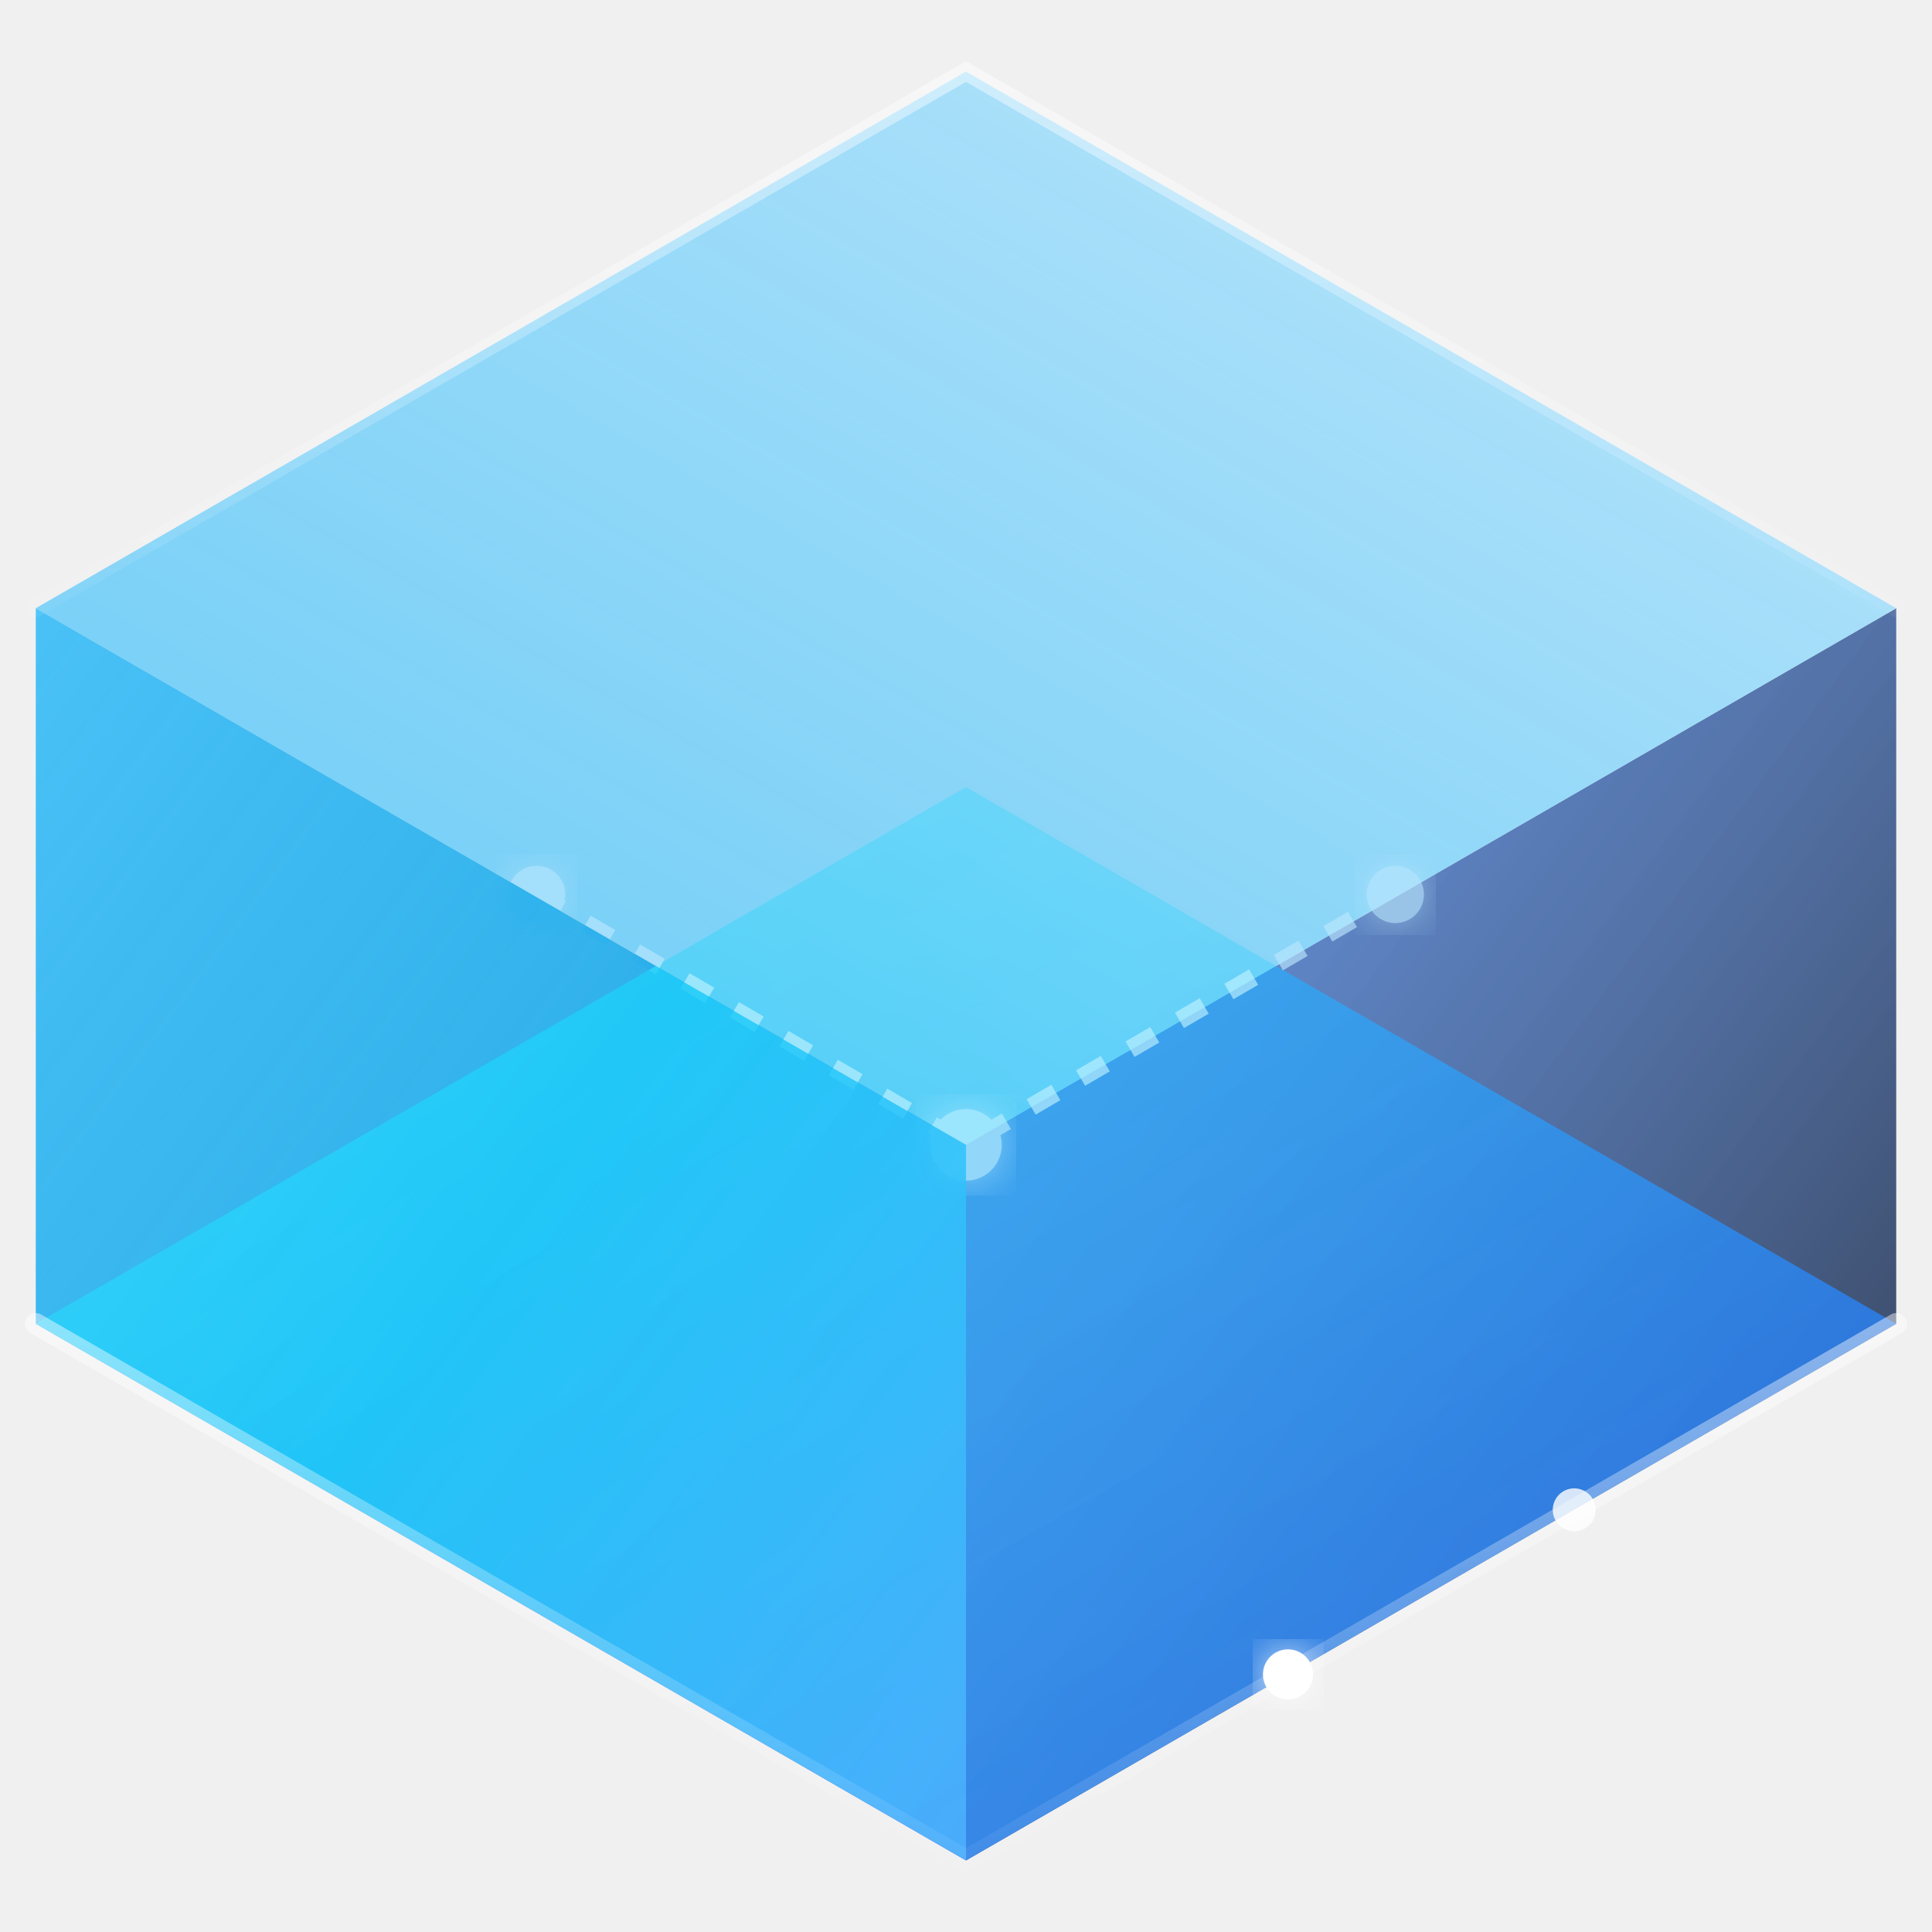
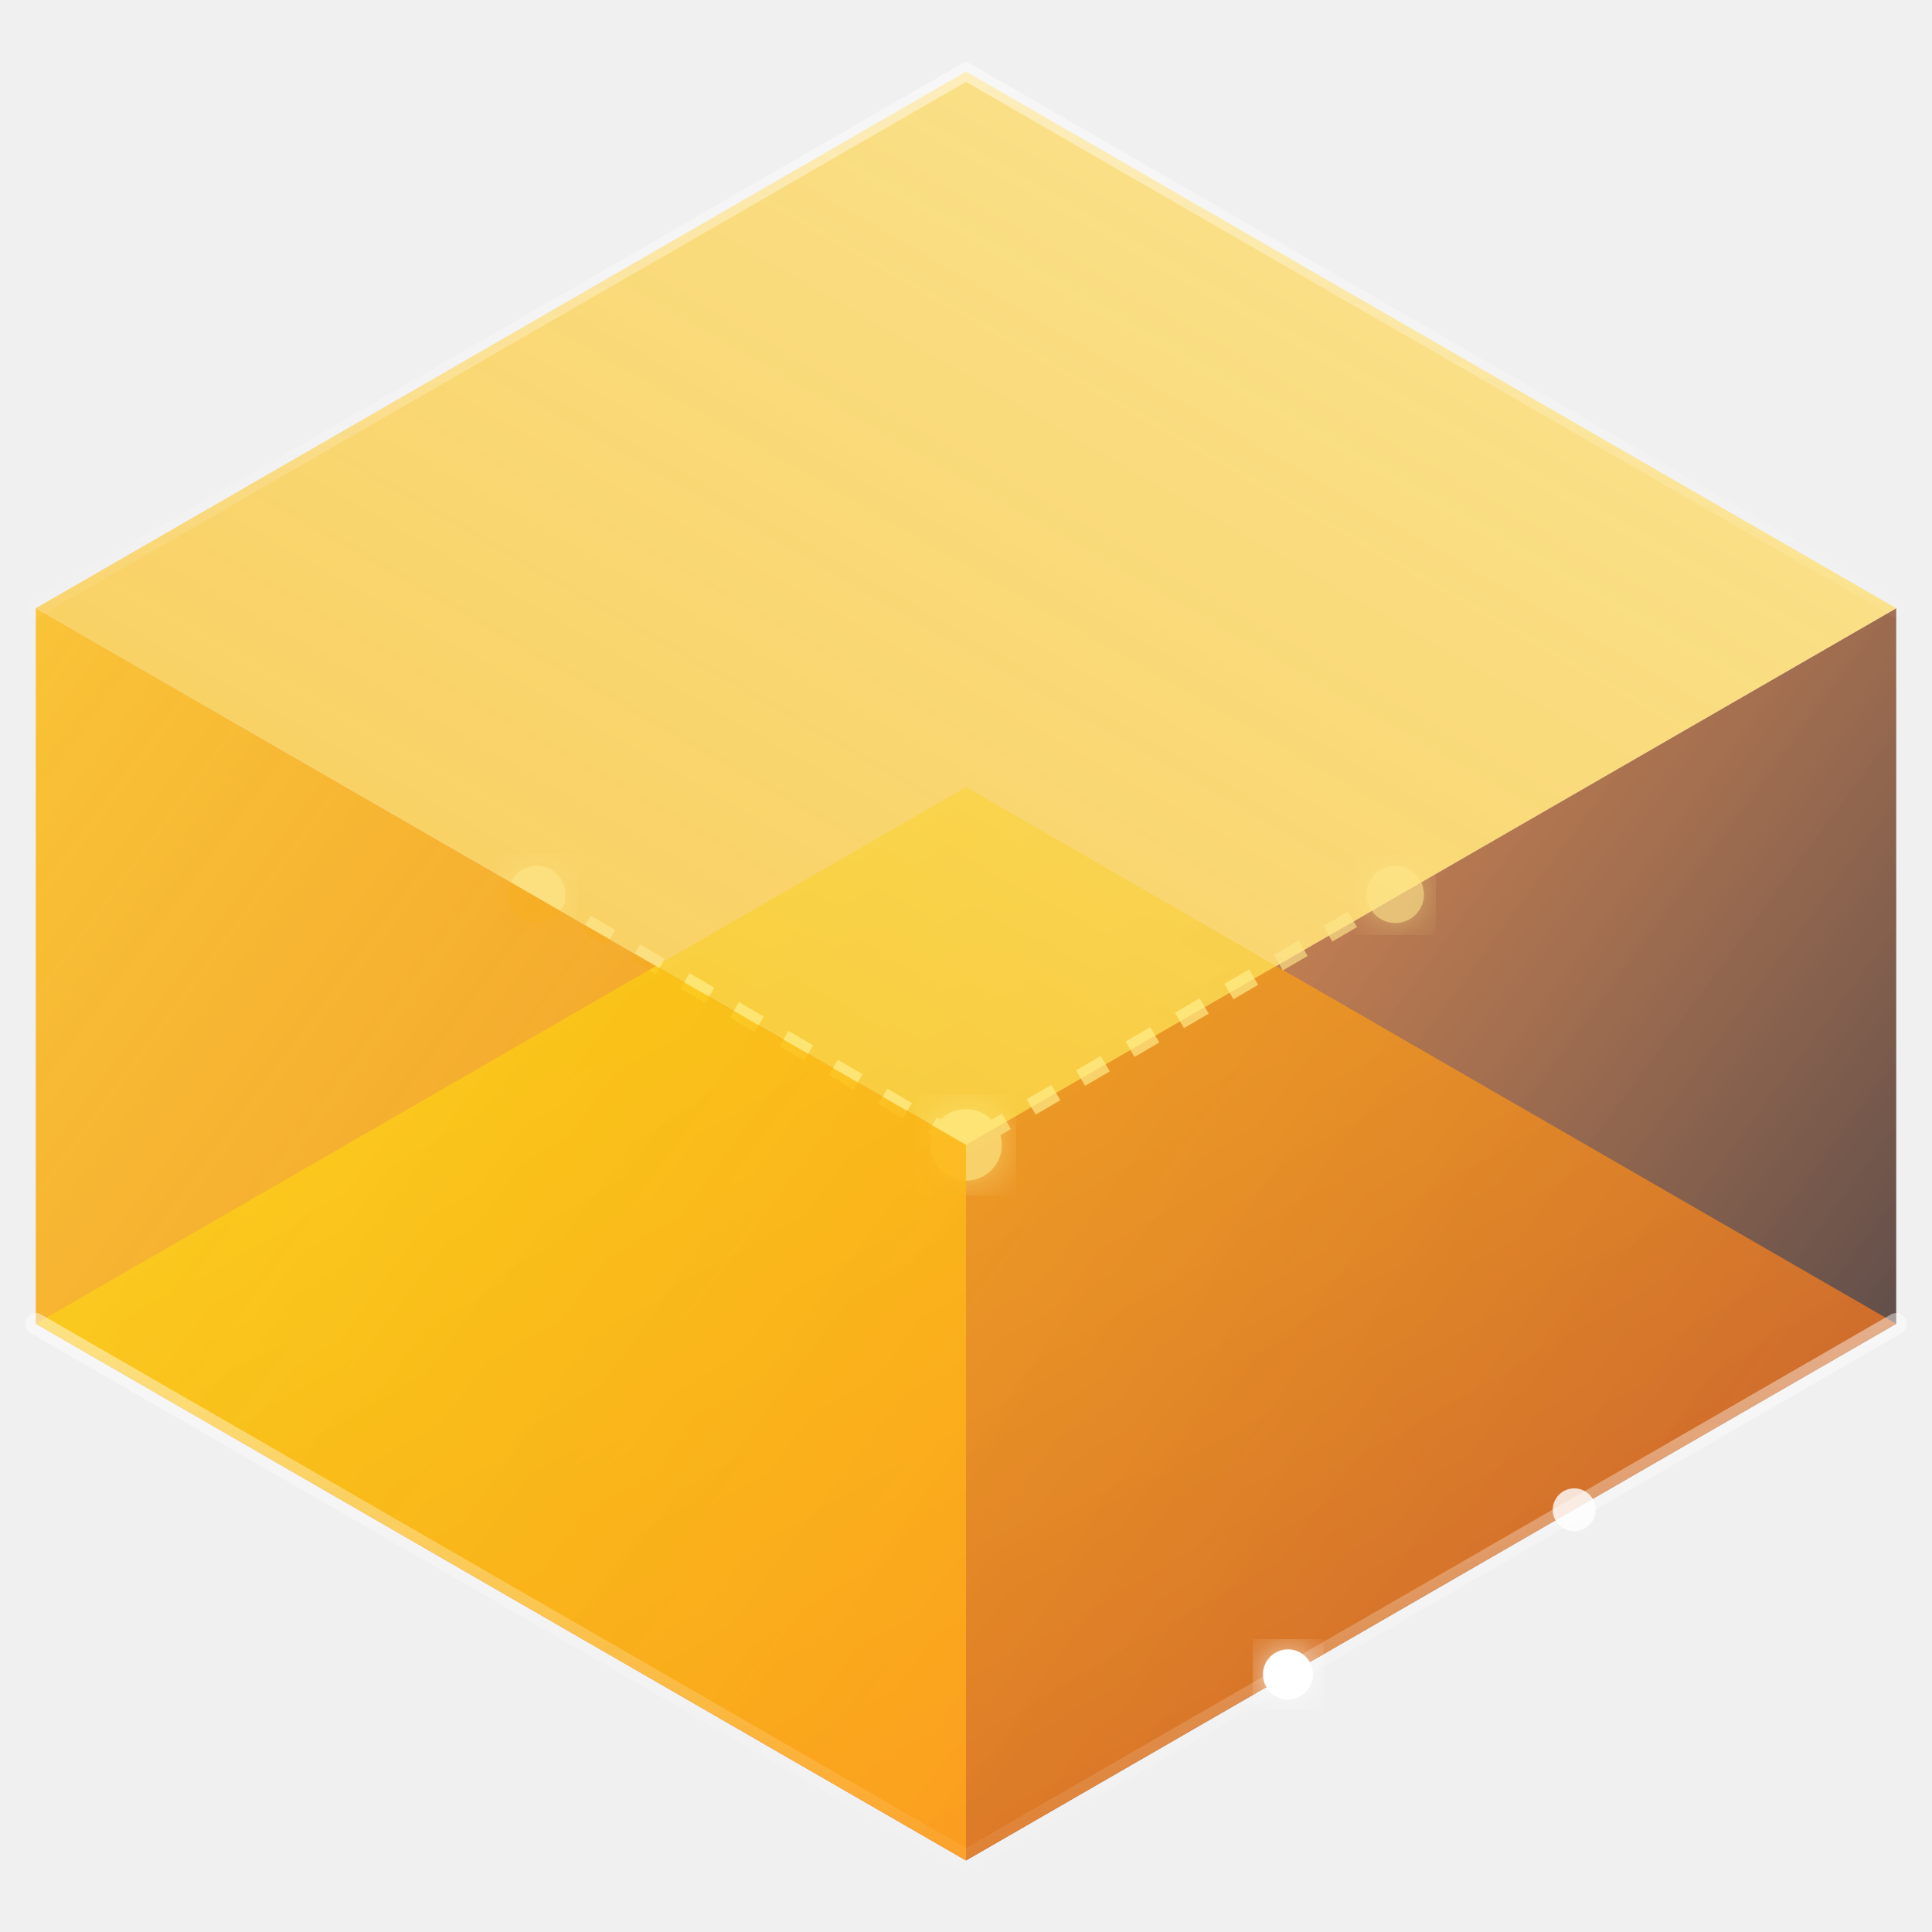
<svg xmlns="http://www.w3.org/2000/svg" viewBox="-135 -160 270 270" style="isolation:isolate">
  <defs>
    <linearGradient id="frontLeft" x1="0%" y1="0%" x2="100%" y2="100%">
-       <stop offset="0%" stop-color="#38bdf8" stop-opacity="0.9" />
-       <stop offset="50%" stop-color="#0ea5e9" stop-opacity="0.85" />
-       <stop offset="100%" stop-color="#3b82f6" stop-opacity="0.95" />
+       <stop offset="0%" stop-color="#fbbf24" stop-opacity="0.9" />
+       <stop offset="50%" stop-color="#f59e0b" stop-opacity="0.85" />
+       <stop offset="100%" stop-color="#f97316" stop-opacity="0.95" />
    </linearGradient>
    <linearGradient id="frontBottom" x1="0%" y1="0%" x2="100%" y2="100%">
-       <stop offset="0%" stop-color="#0ea5e9" stop-opacity="0.8" />
-       <stop offset="100%" stop-color="#1d4ed8" stop-opacity="0.95" />
+       <stop offset="0%" stop-color="#f59e0b" stop-opacity="0.8" />
+       <stop offset="100%" stop-color="#c2410c" stop-opacity="0.95" />
    </linearGradient>
    <linearGradient id="backTop" x1="0%" y1="100%" x2="100%" y2="0%">
-       <stop offset="0%" stop-color="#38bdf8" stop-opacity="0.75" />
-       <stop offset="100%" stop-color="#bae6fd" stop-opacity="0.85" />
+       <stop offset="0%" stop-color="#fbbf24" stop-opacity="0.75" />
+       <stop offset="100%" stop-color="#fde68a" stop-opacity="0.85" />
    </linearGradient>
    <linearGradient id="backRight" x1="0%" y1="0%" x2="100%" y2="100%">
-       <stop offset="0%" stop-color="#3b82f6" stop-opacity="0.7" />
+       <stop offset="0%" stop-color="#f97316" stop-opacity="0.7" />
      <stop offset="100%" stop-color="#0f172a" stop-opacity="0.85" />
    </linearGradient>
    <linearGradient id="sheen" x1="0%" y1="0%" x2="0%" y2="100%">
      <stop offset="0%" stop-color="#ffffff" stop-opacity="0.45" />
      <stop offset="100%" stop-color="#ffffff" stop-opacity="0.05" />
    </linearGradient>
    <filter id="glow" x="-20%" y="-20%" width="140%" height="140%">
      <feGaussianBlur stdDeviation="3" result="blur" />
      <feComposite in="SourceGraphic" in2="blur" operator="over" />
    </filter>
  </defs>
  <path d="M-130 -75L0 -150L130 -75L0 0Z" fill="url(#backTop)" />
  <path d="M130 -75L130 25L0 100L0 0Z" fill="url(#backRight)" style="mix-blend-mode:screen" />
  <g opacity="0.65">
-     <path d="M-60 -35L0 0L60 -35" stroke="#bae6fd" fill="none" stroke-width="2.5" stroke-dasharray="4 4" />
-     <circle cx="-60" cy="-35" r="4" fill="#bae6fd" filter="url(#glow)" />
-     <circle cx="0" cy="0" r="5" fill="#bae6fd" filter="url(#glow)" />
-     <circle cx="60" cy="-35" r="4" fill="#bae6fd" filter="url(#glow)" />
+     <path d="M-60 -35L0 0L60 -35" stroke="#fde68a" fill="none" stroke-width="2.5" stroke-dasharray="4 4" />
+     <circle cx="-60" cy="-35" r="4" fill="#fde68a" filter="url(#glow)" />
+     <circle cx="0" cy="0" r="5" fill="#fde68a" filter="url(#glow)" />
+     <circle cx="60" cy="-35" r="4" fill="#fde68a" filter="url(#glow)" />
  </g>
  <path d="M-130 -75L-130 25L0 100L0 0Z" fill="url(#frontLeft)" />
  <path d="M-130 25L0 100L130 25L0 -50Z" fill="url(#frontBottom)" style="mix-blend-mode:screen" />
  <path d="M-130 -75L0 -150L130 -75" stroke="url(#sheen)" stroke-width="2.5" stroke-linecap="round" fill="none" />
  <path d="M-130 25L0 100L130 25" stroke="url(#sheen)" stroke-width="3" stroke-linecap="round" fill="none" />
  <path d="M0 0L0 100" stroke="url(#sheen)" stroke-width="1.5" stroke-linecap="round" fill="none" opacity="0.7" />
  <circle cx="45" cy="74" r="3.5" fill="#ffffff" filter="url(#glow)" />
  <circle cx="85" cy="51" r="3" fill="#ffffff" opacity="0.8" />
</svg>
